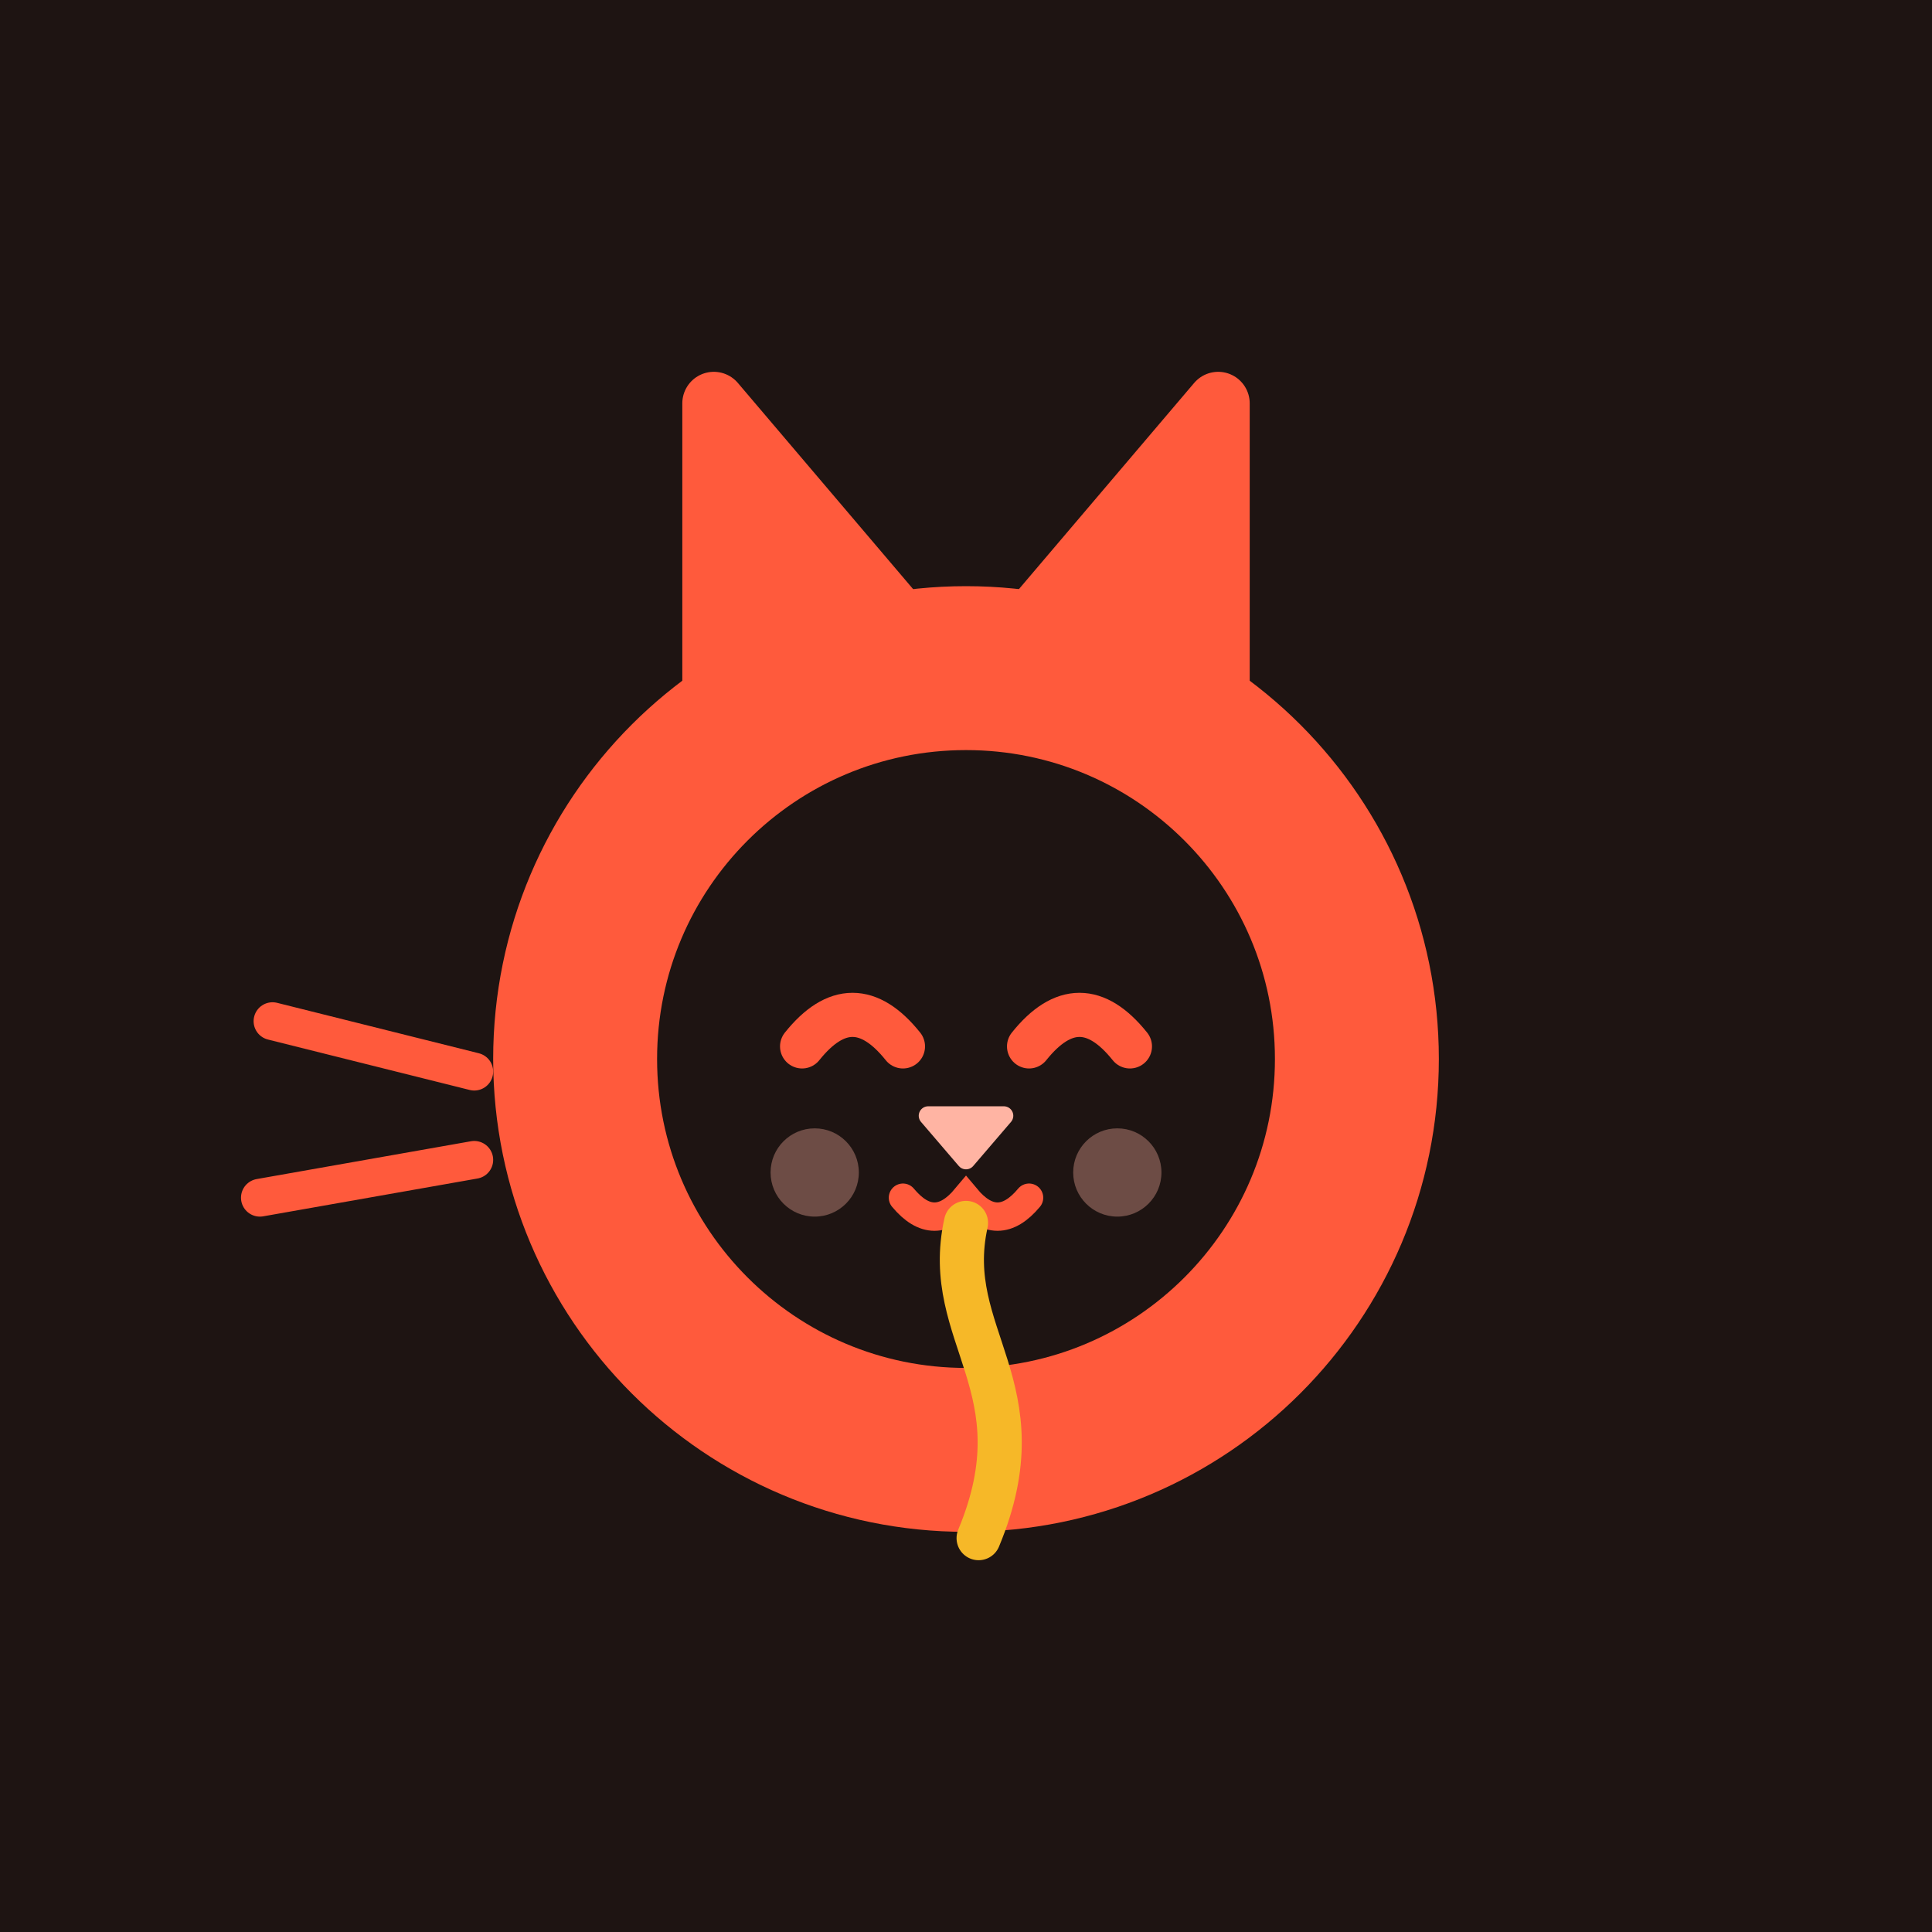
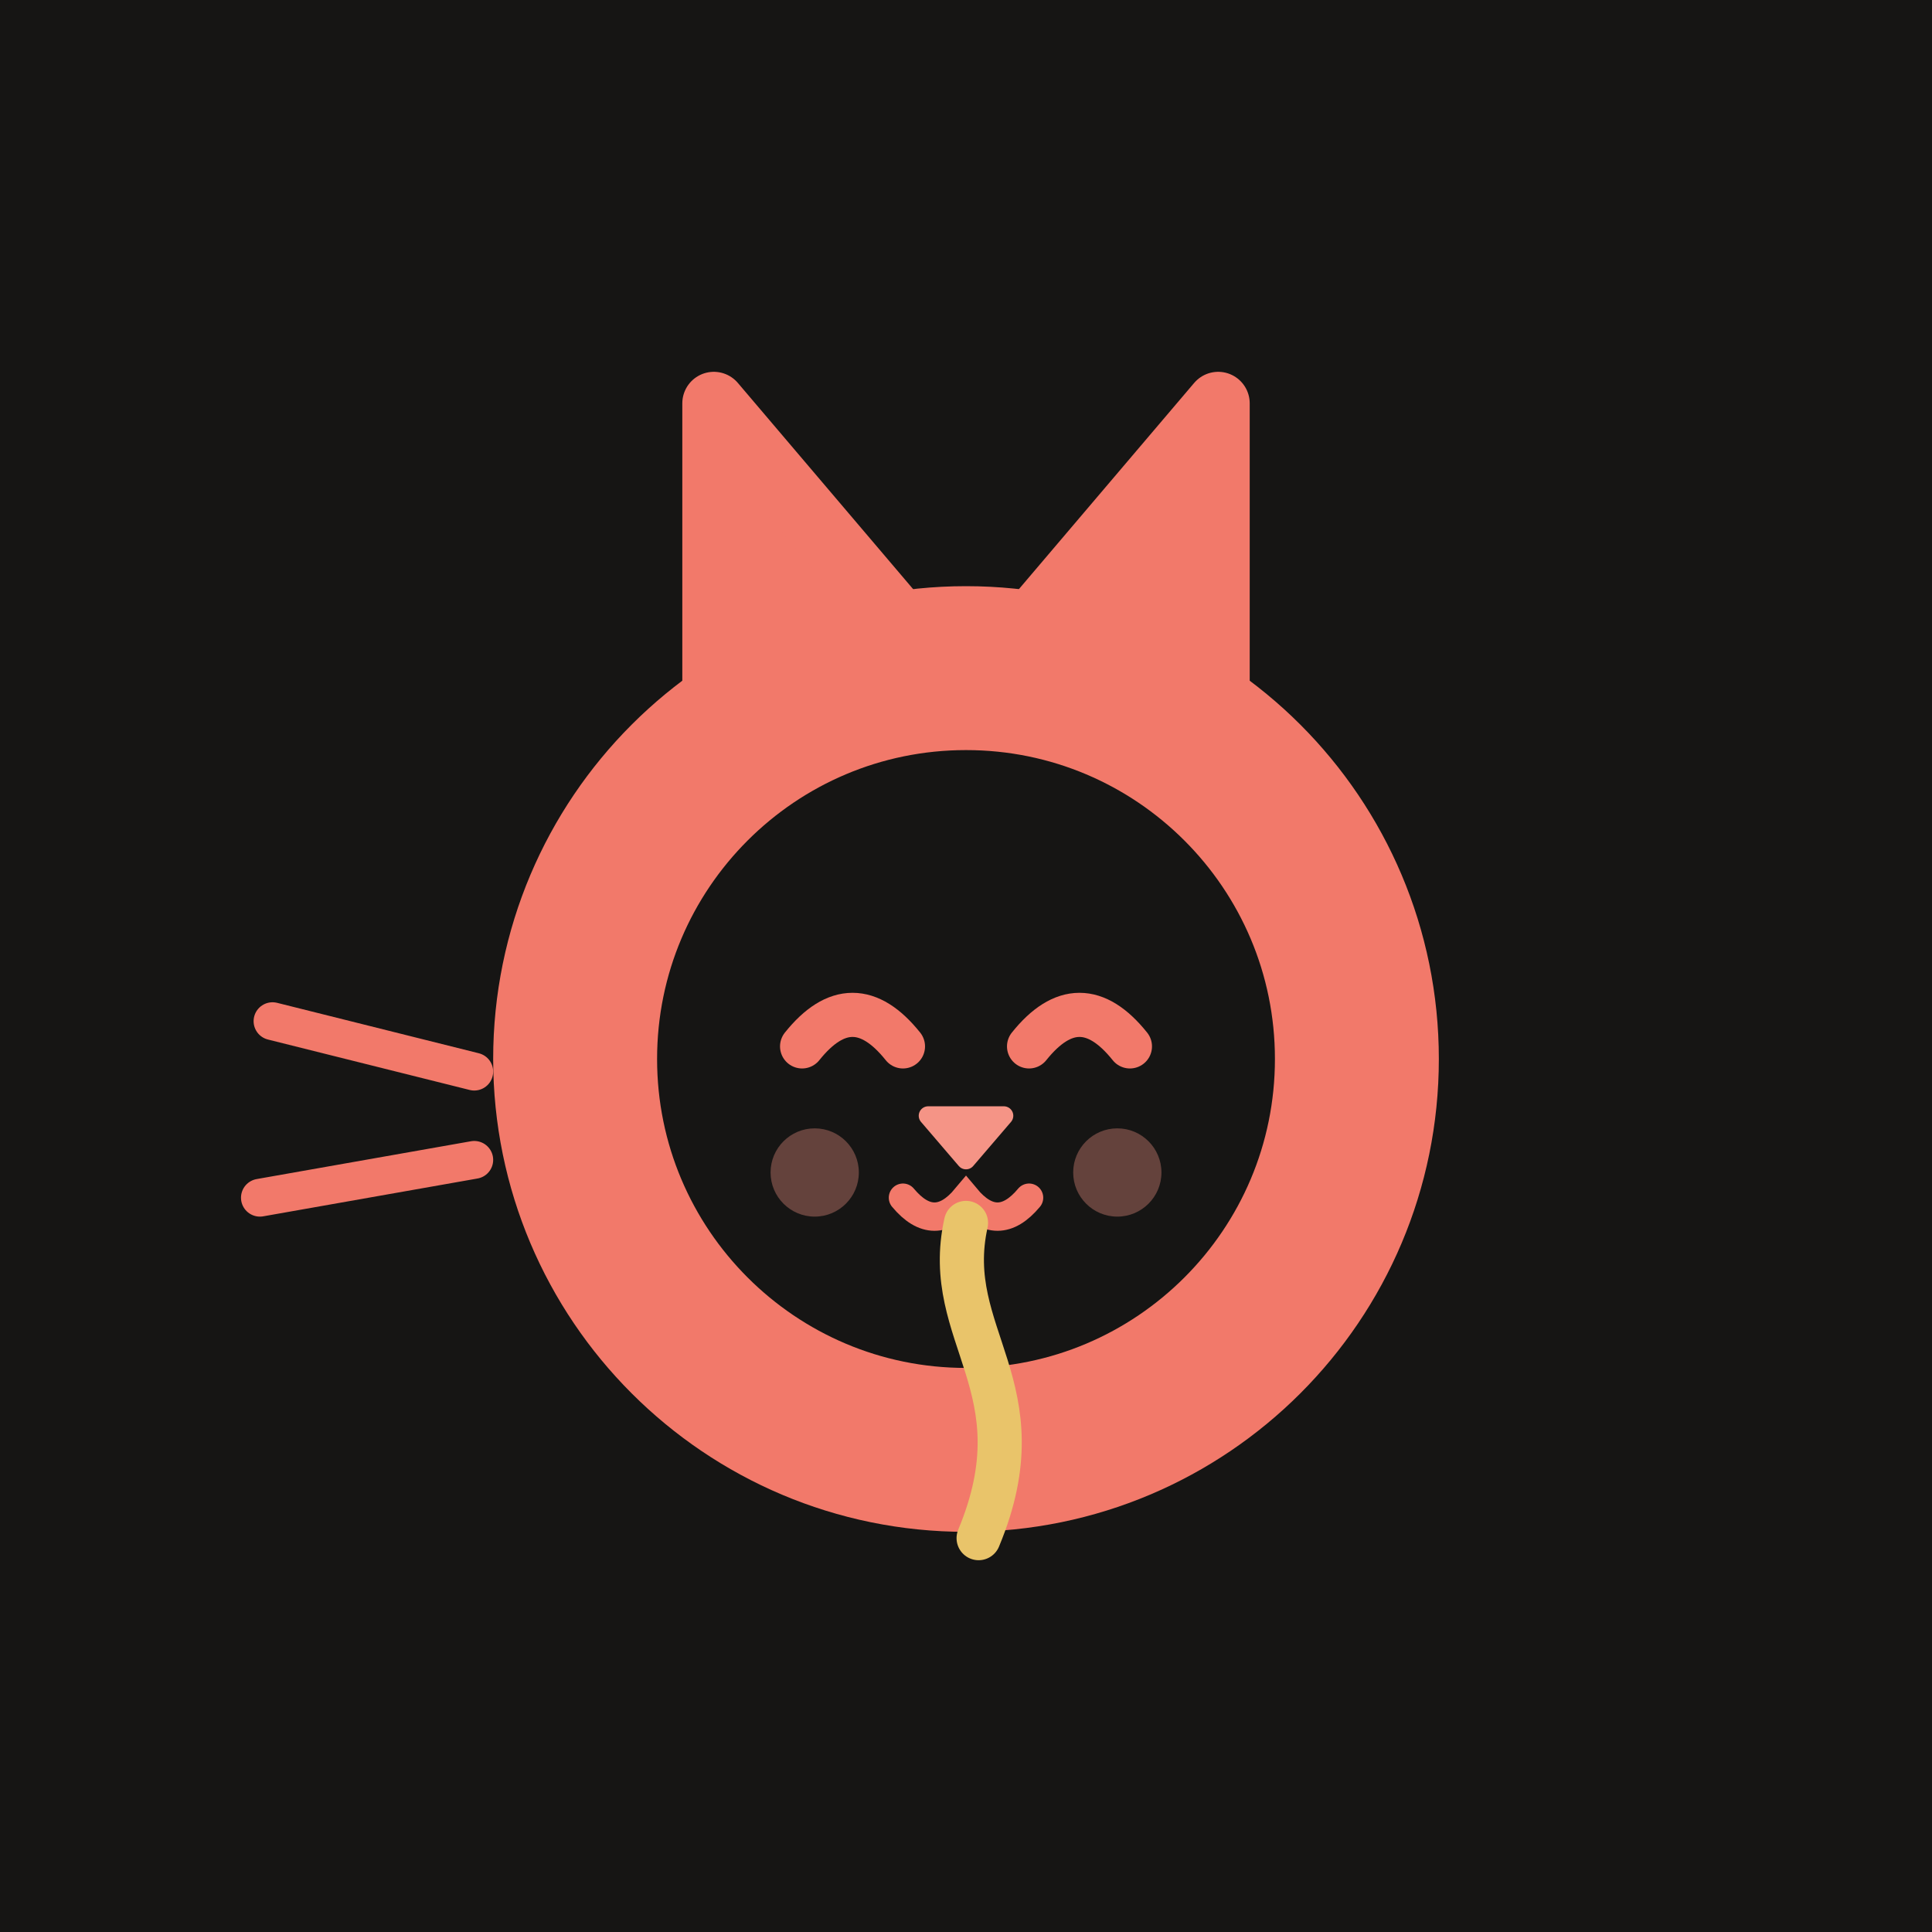
<svg xmlns="http://www.w3.org/2000/svg" viewBox="0 0 1024 1024" width="1024" height="1024" role="img" aria-label="OMQ, icône nuit">
-   <rect x="0" y="0" width="1024" height="1024" fill="#1E1412" />
+   <rect x="0" y="0" width="1024" height="1024" fill="#161514" />
  <g transform="translate(77.61 -6.76) scale(3.3415)">
-     <polygon points="90,124 124,106 90,66" fill="#FF5A3C" stroke="#FF5A3C" stroke-width="10" stroke-linejoin="round" />
-     <polygon points="136,106 170,124 170,66" fill="#FF5A3C" stroke="#FF5A3C" stroke-width="10" stroke-linejoin="round" />
-     <circle cx="130" cy="170" r="62" fill="none" stroke="#FF5A3C" stroke-width="26" />
-     <path d="M52 172 L20 164 M52 186 L18 192" fill="none" stroke="#FF5A3C" stroke-width="6" stroke-linecap="round" />
-     <path d="M104 168 Q112 158 120 168 M140 168 Q148 158 156 168" fill="none" stroke="#FF5A3C" stroke-width="7" stroke-linecap="round" />
-     <circle cx="106" cy="188" r="7" fill="#FFB4A3" fill-opacity="0.35" />
-     <circle cx="154" cy="188" r="7" fill="#FFB4A3" fill-opacity="0.35" />
-     <path d="M124 179 L136 179 L130 186 Z" fill="#FFB4A3" stroke="#FFB4A3" stroke-width="3" stroke-linejoin="round" />
-     <path d="M120 192 Q125 198 130 192 Q135 198 140 192" fill="none" stroke="#FF5A3C" stroke-width="4.5" stroke-linecap="round" />
-     <path d="M130 196 C 126 214, 142 222, 132 246" fill="none" stroke="#F6B828" stroke-width="7" stroke-linecap="round" />
+     <polygon points="90,124 124,106 90,66" fill="#F2796A" stroke="#F2796A" stroke-width="10" stroke-linejoin="round" />
+     <polygon points="136,106 170,124 170,66" fill="#F2796A" stroke="#F2796A" stroke-width="10" stroke-linejoin="round" />
+     <circle cx="130" cy="170" r="62" fill="none" stroke="#F2796A" stroke-width="26" />
+     <path d="M52 172 L20 164 M52 186 L18 192" fill="none" stroke="#F2796A" stroke-width="6" stroke-linecap="round" />
+     <path d="M104 168 Q112 158 120 168 M140 168 Q148 158 156 168" fill="none" stroke="#F2796A" stroke-width="7" stroke-linecap="round" />
+     <circle cx="106" cy="188" r="7" fill="#F59486" fill-opacity="0.35" />
+     <circle cx="154" cy="188" r="7" fill="#F59486" fill-opacity="0.35" />
+     <path d="M124 179 L136 179 L130 186 Z" fill="#F59486" stroke="#F59486" stroke-width="3" stroke-linejoin="round" />
+     <path d="M120 192 Q125 198 130 192 Q135 198 140 192" fill="none" stroke="#F2796A" stroke-width="4.5" stroke-linecap="round" />
+     <path d="M130 196 C 126 214, 142 222, 132 246" fill="none" stroke="#E9C46A" stroke-width="7" stroke-linecap="round" />
  </g>
</svg>
